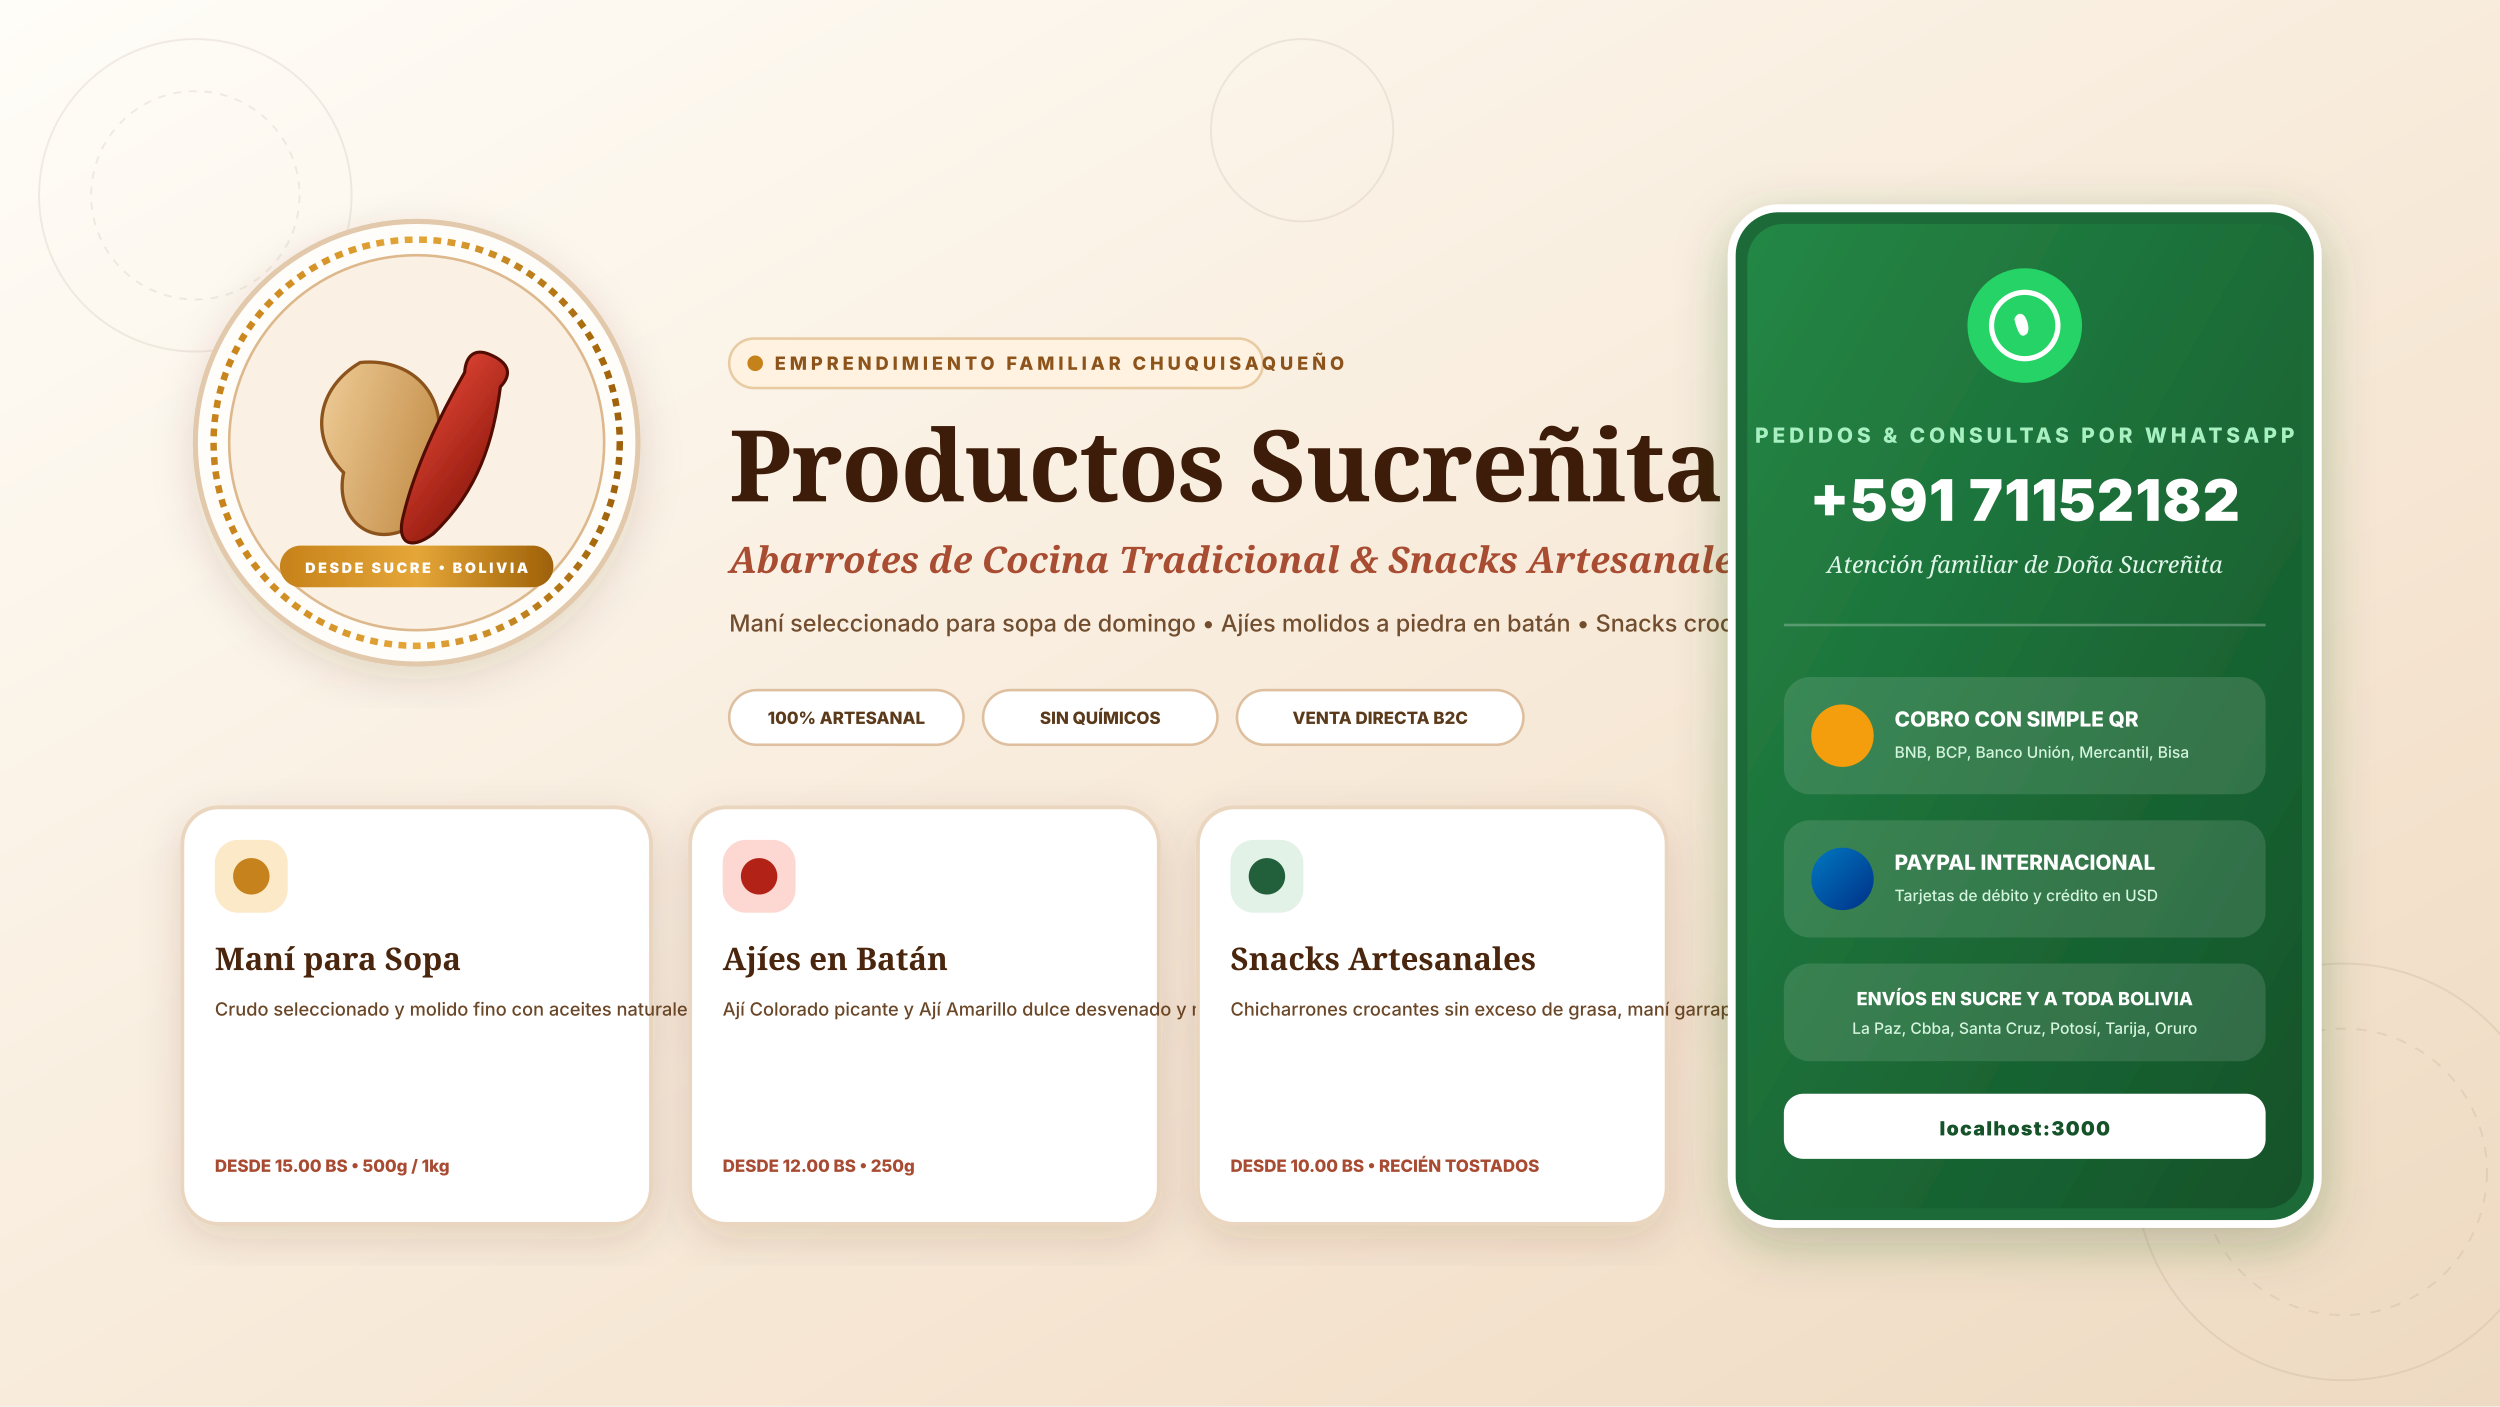
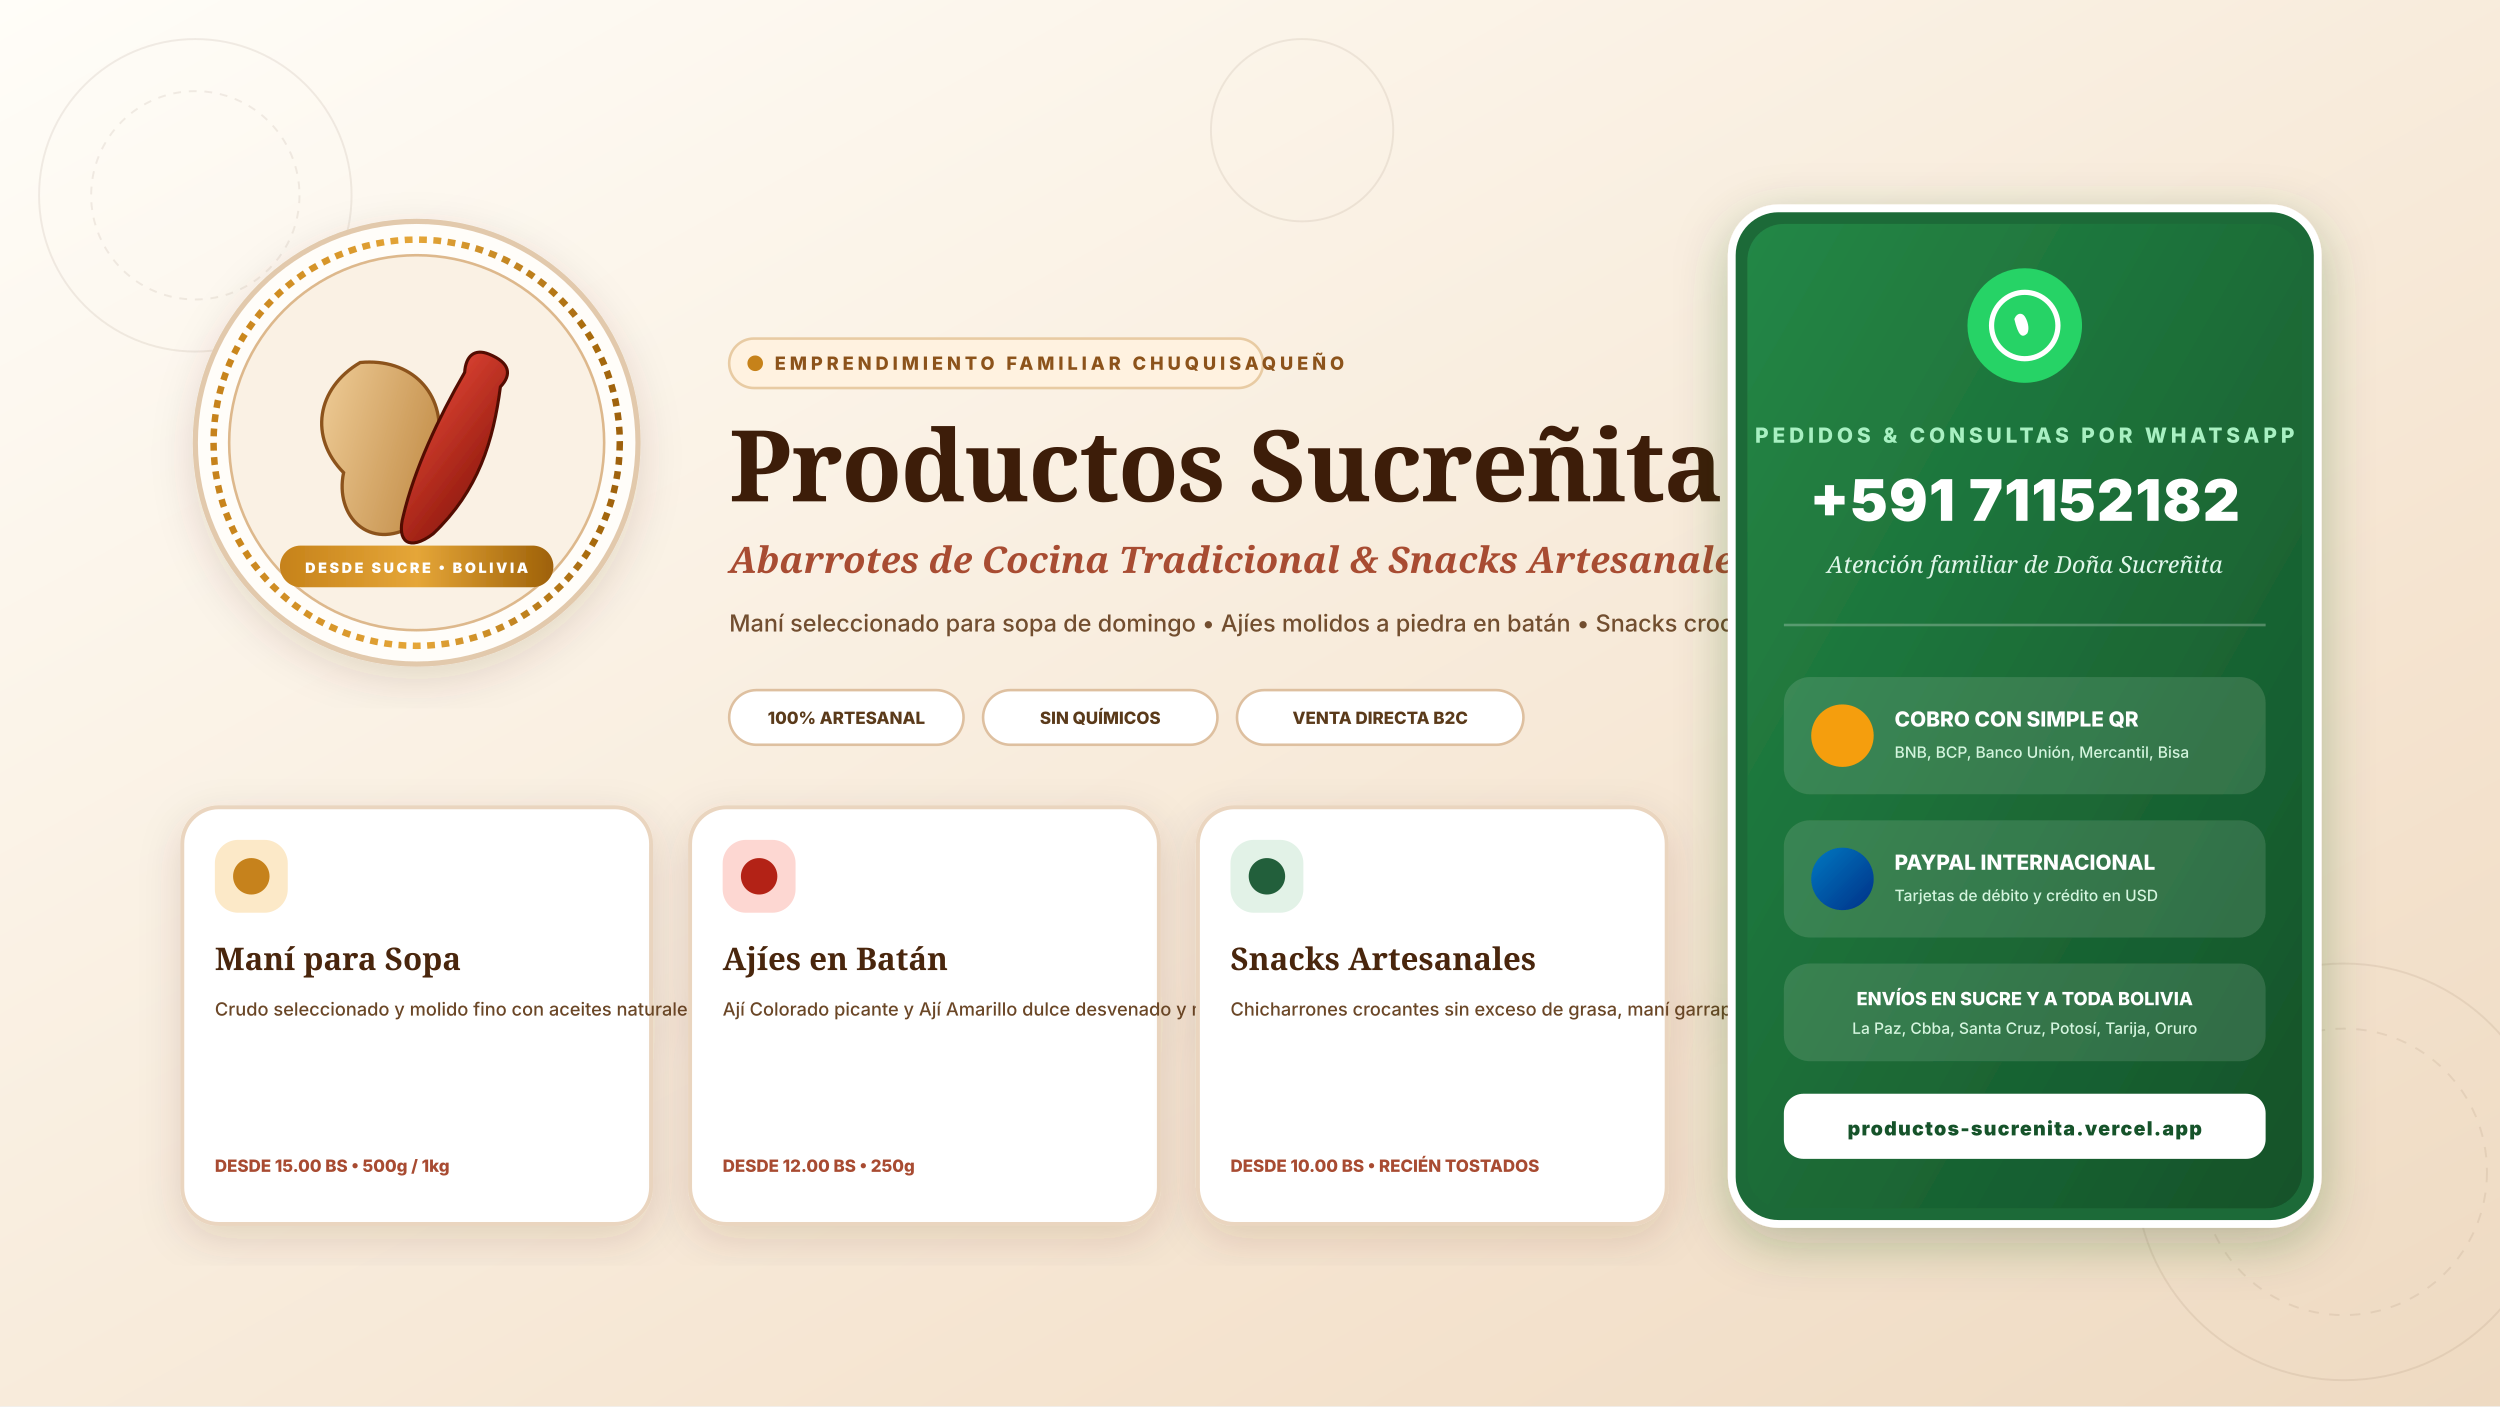
<svg xmlns="http://www.w3.org/2000/svg" viewBox="0 0 1920 1080" width="1920" height="1080">
  <defs>
    <linearGradient id="bannerBg" x1="0%" y1="0%" x2="100%" y2="100%">
      <stop offset="0%" stop-color="#FFFDF8" />
      <stop offset="35%" stop-color="#FAF1E4" />
      <stop offset="70%" stop-color="#F5E4D0" />
      <stop offset="100%" stop-color="#EEDAC2" />
    </linearGradient>
    <linearGradient id="goldLinear" x1="0%" y1="0%" x2="100%" y2="0%">
      <stop offset="0%" stop-color="#C6821A" />
      <stop offset="50%" stop-color="#E5A638" />
      <stop offset="100%" stop-color="#9E6108" />
    </linearGradient>
    <linearGradient id="badgeGreen" x1="0%" y1="0%" x2="100%" y2="100%">
      <stop offset="0%" stop-color="#248746" />
      <stop offset="100%" stop-color="#145229" />
    </linearGradient>
    <linearGradient id="paypalBlue" x1="0%" y1="0%" x2="100%" y2="100%">
      <stop offset="0%" stop-color="#0079C1" />
      <stop offset="100%" stop-color="#003087" />
    </linearGradient>
    <linearGradient id="chiliRed" x1="0%" y1="0%" x2="100%" y2="100%">
      <stop offset="0%" stop-color="#D94132" />
      <stop offset="100%" stop-color="#8C170B" />
    </linearGradient>
    <linearGradient id="peanutColor" x1="0%" y1="0%" x2="100%" y2="100%">
      <stop offset="0%" stop-color="#F2D19D" />
      <stop offset="100%" stop-color="#B87E35" />
    </linearGradient>
    <filter id="cardShadow" x="-10%" y="-10%" width="120%" height="120%">
      <feDropShadow dx="0" dy="10" stdDeviation="16" flood-color="#543314" flood-opacity="0.14" />
    </filter>
    <filter id="bigShadow" x="-10%" y="-10%" width="120%" height="120%">
      <feDropShadow dx="0" dy="12" stdDeviation="20" flood-color="#145229" flood-opacity="0.28" />
    </filter>
  </defs>
  <rect width="1920" height="1080" fill="url(#bannerBg)" />
  <g opacity="0.08" stroke="#4A260D" stroke-width="1.5" fill="none">
    <circle cx="150" cy="150" r="120" />
    <circle cx="150" cy="150" r="80" stroke-dasharray="6 6" />
    <circle cx="1800" cy="900" r="160" />
    <circle cx="1800" cy="900" r="110" stroke-dasharray="8 8" />
    <circle cx="1000" cy="100" r="70" />
  </g>
  <g transform="translate(140, 160)">
    <g transform="translate(180, 180)" filter="url(#cardShadow)">
      <circle cx="0" cy="0" r="170" fill="#FFFDF9" stroke="#E2C9AC" stroke-width="4" />
      <circle cx="0" cy="0" r="156" fill="none" stroke="url(#goldLinear)" stroke-width="5" stroke-dasharray="6 5" />
      <circle cx="0" cy="0" r="144" fill="#FAF1E4" stroke="#DDB88C" stroke-width="2" />
      <g transform="translate(-25, -5) rotate(-18) scale(0.85)">
        <path d="M 0,-70 C 45,-60 65,-20 45,20 C 65,55 45,95 0,85 C -45,95 -65,55 -45,20 C -65,-20 -45,-60 0,-70 Z" fill="url(#peanutColor)" stroke="#8C531B" stroke-width="3" />
      </g>
      <g transform="translate(30, -5) rotate(22) scale(0.8)">
        <path d="M 0,-85 C 22,-85 28,-75 22,-60 C 35,-10 40,40 15,95 C 0,120 -15,115 -18,90 C -25,45 -22,-10 -15,-60 C -20,-75 -15,-85 0,-85 Z" fill="url(#chiliRed)" stroke="#520B04" stroke-width="3" />
      </g>
      <g transform="translate(0, 95)">
        <rect x="-105" y="-16" width="210" height="32" rx="16" fill="url(#goldLinear)" />
        <text y="5" font-family="'Inter', Arial, sans-serif" font-size="11" font-weight="900" fill="#FFFFFF" text-anchor="middle" letter-spacing="2">
          DESDE SUCRE • BOLIVIA
        </text>
      </g>
    </g>
    <g transform="translate(420, 100)">
      <rect x="0" y="0" width="410" height="38" rx="19" fill="#FFF2E0" stroke="#E8CBA3" stroke-width="2" />
      <circle cx="20" cy="19" r="6" fill="#C6821A" />
      <text x="35" y="24" font-family="'Inter', Arial, sans-serif" font-size="14" font-weight="800" fill="#8C531B" letter-spacing="3">
        EMPRENDIMIENTO FAMILIAR CHUQUISAQUEÑO
      </text>
      <text y="125" font-family="'Playfair Display', Georgia, serif" font-size="76" font-weight="900" fill="#3D1D09" letter-spacing="-1">
        Productos Sucreñita
      </text>
      <text y="180" font-family="'Playfair Display', Georgia, serif" font-size="28" font-style="italic" font-weight="700" fill="#A84C32">
        Abarrotes de Cocina Tradicional &amp; Snacks Artesanales
      </text>
      <text y="225" font-family="'Inter', Arial, sans-serif" font-size="18" font-weight="500" fill="#6B4627" opacity="0.95">
        Maní seleccionado para sopa de domingo • Ajíes molidos a piedra en batán • Snacks crocantes
      </text>
      <g transform="translate(0, 270)">
        <rect x="0" y="0" width="180" height="42" rx="21" fill="#FFFFFF" stroke="#DEC0A0" stroke-width="2" />
        <text x="90" y="26" font-family="'Inter', Arial, sans-serif" font-size="13" font-weight="800" fill="#5A3A1A" text-anchor="middle">
          100% ARTESANAL
        </text>
        <rect x="195" y="0" width="180" height="42" rx="21" fill="#FFFFFF" stroke="#DEC0A0" stroke-width="2" />
        <text x="285" y="26" font-family="'Inter', Arial, sans-serif" font-size="13" font-weight="800" fill="#5A3A1A" text-anchor="middle">
          SIN QUÍMICOS
        </text>
        <rect x="390" y="0" width="220" height="42" rx="21" fill="#FFFFFF" stroke="#DEC0A0" stroke-width="2" />
        <text x="500" y="26" font-family="'Inter', Arial, sans-serif" font-size="13" font-weight="800" fill="#5A3A1A" text-anchor="middle">
          VENTA DIRECTA B2C
        </text>
      </g>
    </g>
  </g>
  <g transform="translate(140, 620)">
    <g transform="translate(0, 0)" filter="url(#cardShadow)">
      <rect width="360" height="320" rx="28" fill="#FFFFFF" stroke="#EAD5BF" stroke-width="3" />
      <rect x="25" y="25" width="56" height="56" rx="18" fill="#FCE9C8" />
      <circle cx="53" cy="53" r="14" fill="#C6821A" />
      <text x="25" y="125" font-family="'Playfair Display', Georgia, serif" font-size="24" font-weight="800" fill="#4A260D">
        Maní para Sopa
      </text>
      <text x="25" y="160" font-family="'Inter', Arial, sans-serif" font-size="14" font-weight="500" fill="#6B4627">
        Crudo seleccionado y molido fino con aceites naturales conservados para la auténtica sopa de maní.
      </text>
      <text x="25" y="280" font-family="'Inter', Arial, sans-serif" font-size="13" font-weight="800" fill="#A84C32">
        DESDE 15.00 BS • 500g / 1kg
      </text>
    </g>
    <g transform="translate(390, 0)" filter="url(#cardShadow)">
      <rect width="360" height="320" rx="28" fill="#FFFFFF" stroke="#EAD5BF" stroke-width="3" />
      <rect x="25" y="25" width="56" height="56" rx="18" fill="#FDD7D2" />
      <circle cx="53" cy="53" r="14" fill="#B32415" />
      <text x="25" y="125" font-family="'Playfair Display', Georgia, serif" font-size="24" font-weight="800" fill="#4A260D">
        Ajíes en Batán
      </text>
      <text x="25" y="160" font-family="'Inter', Arial, sans-serif" font-size="14" font-weight="500" fill="#6B4627">
        Ají Colorado picante y Ají Amarillo dulce desvenado y molido a piedra para picantes, saice y fricasé.
      </text>
      <text x="25" y="280" font-family="'Inter', Arial, sans-serif" font-size="13" font-weight="800" fill="#A84C32">
        DESDE 12.00 BS • 250g
      </text>
    </g>
    <g transform="translate(780, 0)" filter="url(#cardShadow)">
      <rect width="360" height="320" rx="28" fill="#FFFFFF" stroke="#EAD5BF" stroke-width="3" />
      <rect x="25" y="25" width="56" height="56" rx="18" fill="#E2F2E7" />
      <circle cx="53" cy="53" r="14" fill="#245F3B" />
      <text x="25" y="125" font-family="'Playfair Display', Georgia, serif" font-size="24" font-weight="800" fill="#4A260D">
        Snacks Artesanales
      </text>
      <text x="25" y="160" font-family="'Inter', Arial, sans-serif" font-size="14" font-weight="500" fill="#6B4627">
        Chicharrones crocantes sin exceso de grasa, maní garrapiñado con vainilla y habas tostadas con sal marina.
      </text>
      <text x="25" y="280" font-family="'Inter', Arial, sans-serif" font-size="13" font-weight="800" fill="#A84C32">
        DESDE 10.00 BS • RECIÉN TOSTADOS
      </text>
    </g>
  </g>
  <g transform="translate(1330, 160)" filter="url(#bigShadow)">
    <rect width="450" height="780" rx="36" fill="#1C6B38" stroke="#FFFFFF" stroke-width="6" />
    <rect x="12" y="12" width="426" height="756" rx="28" fill="url(#badgeGreen)" />
    <g transform="translate(225, 90)">
      <circle cx="0" cy="0" r="44" fill="#25D366" />
      <path d="M -18,-18 C -28,-8 -28,8 -18,18 C -8,28 8,28 18,18 C 28,8 28,-8 18,-18 C 8,-28 -8,-28 -18,-18 Z" fill="none" stroke="#FFFFFF" stroke-width="4" />
      <path d="M -8,-5 C -6,-10 -2,-10 0,-7 C 2,-4 4,2 2,6 C -2,10 -5,8 -8,-5 Z" fill="#FFFFFF" />
    </g>
    <text x="225" y="180" font-family="'Inter', Arial, sans-serif" font-size="16" font-weight="800" fill="#A8F0C2" text-anchor="middle" letter-spacing="3">
      PEDIDOS &amp; CONSULTAS POR WHATSAPP
    </text>
    <text x="225" y="240" font-family="'Inter', Arial, sans-serif" font-size="44" font-weight="900" fill="#FFFFFF" text-anchor="middle" letter-spacing="1">
      +591 71152182
    </text>
    <text x="225" y="280" font-family="'Playfair Display', Georgia, serif" font-size="18" font-style="italic" fill="#E0F7EA" text-anchor="middle">
      Atención familiar de Doña Sucreñita
    </text>
    <line x1="40" y1="320" x2="410" y2="320" stroke="#FFFFFF" stroke-width="2" opacity="0.25" />
    <g transform="translate(40, 360)">
      <rect width="370" height="90" rx="20" fill="#FFFFFF" opacity="0.12" />
      <circle cx="45" cy="45" r="24" fill="#F59E0B" />
      <text x="85" y="38" font-family="'Inter', Arial, sans-serif" font-size="16" font-weight="800" fill="#FFFFFF">
        COBRO CON SIMPLE QR
      </text>
      <text x="85" y="62" font-family="'Inter', Arial, sans-serif" font-size="12" font-weight="500" fill="#D4F5DE">
        BNB, BCP, Banco Unión, Mercantil, Bisa
      </text>
    </g>
    <g transform="translate(40, 470)">
      <rect width="370" height="90" rx="20" fill="#FFFFFF" opacity="0.12" />
      <circle cx="45" cy="45" r="24" fill="url(#paypalBlue)" />
      <text x="85" y="38" font-family="'Inter', Arial, sans-serif" font-size="16" font-weight="800" fill="#FFFFFF">
        PAYPAL INTERNACIONAL
      </text>
      <text x="85" y="62" font-family="'Inter', Arial, sans-serif" font-size="12" font-weight="500" fill="#D4F5DE">
        Tarjetas de débito y crédito en USD
      </text>
    </g>
    <g transform="translate(40, 580)">
      <rect width="370" height="75" rx="20" fill="#FFFFFF" opacity="0.12" />
      <text x="185" y="32" font-family="'Inter', Arial, sans-serif" font-size="14" font-weight="800" fill="#FFFFFF" text-anchor="middle">
        ENVÍOS EN SUCRE Y A TODA BOLIVIA
      </text>
      <text x="185" y="54" font-family="'Inter', Arial, sans-serif" font-size="12" font-weight="500" fill="#D4F5DE" text-anchor="middle">
        La Paz, Cbba, Santa Cruz, Potosí, Tarija, Oruro
      </text>
    </g>
    <g transform="translate(40, 680)">
      <rect width="370" height="50" rx="15" fill="#FFFFFF" />
      <text x="185" y="32" font-family="'Inter', Arial, sans-serif" font-size="15" font-weight="900" fill="#145229" text-anchor="middle" letter-spacing="1">
-         localhost:3000
+         productos-sucrenita.vercel.app
      </text>
    </g>
  </g>
</svg>
